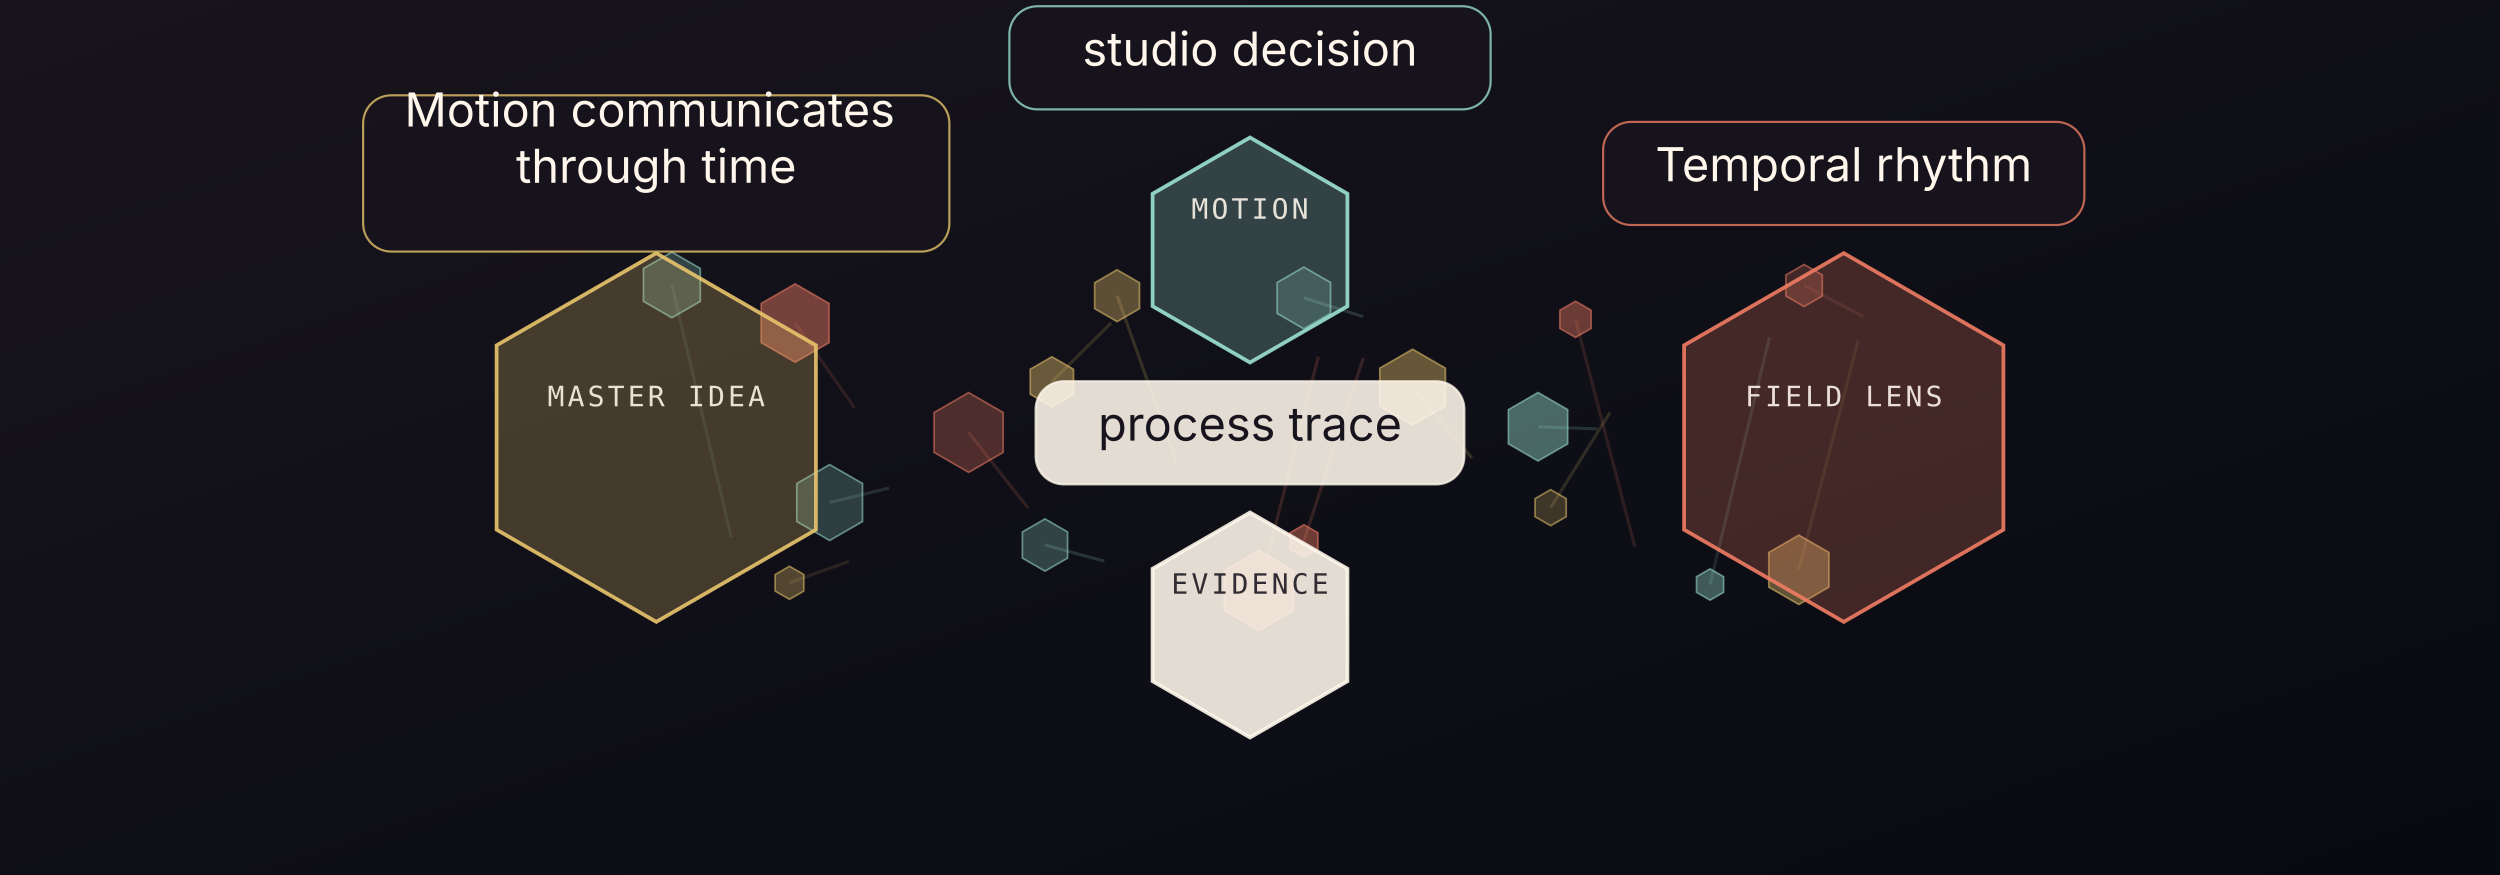
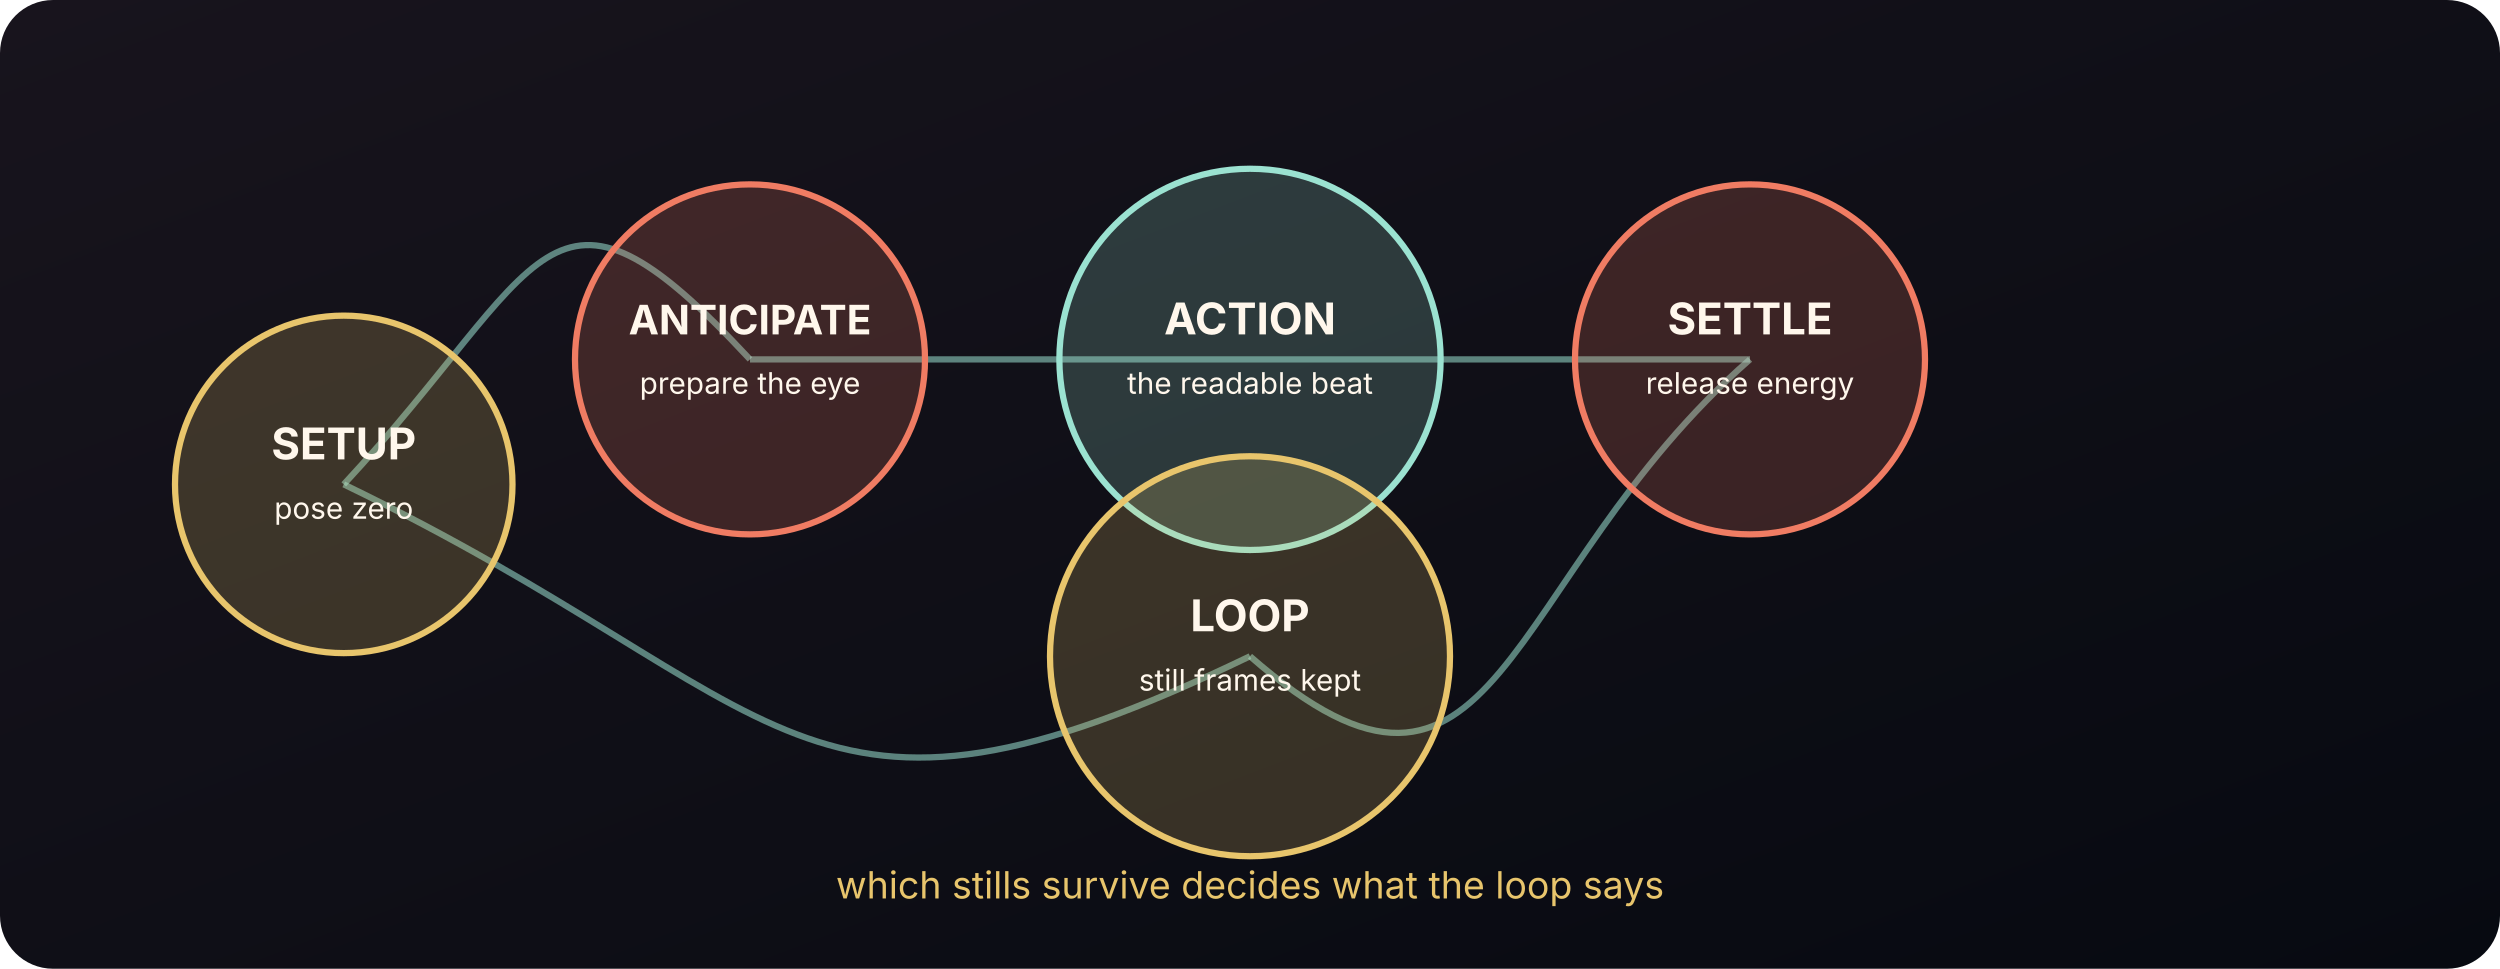
- <svg xmlns="http://www.w3.org/2000/svg" viewBox="0 0 1600 560" role="img" aria-labelledby="title-i-8-animacion-semantic desc-i-8-animacion-semantic">
+ <svg xmlns="http://www.w3.org/2000/svg" viewBox="0 0 1600 620" role="img" aria-labelledby="title-i-8-animacion-semantic desc-i-8-animacion-semantic">
  <defs>
    <linearGradient id="semantic-ground-i-8-animacion" x1="0" y1="0" x2="1" y2="1">
      <stop offset="0" stop-color="#18141D" />
      <stop offset="1" stop-color="#070A11" />
    </linearGradient>
  </defs>
-   <rect width="1600" height="560" fill="url(#semantic-ground-i-8-animacion)" />
-   <g aria-hidden="true">
-     <line x1="430.00" y1="182.35" x2="468.00" y2="343.99" stroke="#9BE2D1" stroke-opacity="0.100" stroke-width="2" />
-     <line x1="505.26" y1="372.99" x2="543.26" y2="359.27" stroke="#E8C56C" stroke-opacity="0.118" stroke-width="2" />
-     <line x1="508.88" y1="206.76" x2="546.88" y2="261.00" stroke="#F07C63" stroke-opacity="0.133" stroke-width="2" />
-     <line x1="530.96" y1="321.60" x2="568.96" y2="312.32" stroke="#9BE2D1" stroke-opacity="0.147" stroke-width="2" />
-     <line x1="619.93" y1="276.78" x2="657.93" y2="325.22" stroke="#F07C63" stroke-opacity="0.158" stroke-width="2" />
-     <line x1="673.20" y1="244.31" x2="711.20" y2="206.57" stroke="#E8C56C" stroke-opacity="0.166" stroke-width="2" />
-     <line x1="668.78" y1="348.81" x2="706.78" y2="359.15" stroke="#9BE2D1" stroke-opacity="0.173" stroke-width="2" />
-     <line x1="714.93" y1="189.24" x2="752.93" y2="295.73" stroke="#E8C56C" stroke-opacity="0.178" stroke-width="2" />
-     <line x1="805.73" y1="377.98" x2="843.73" y2="228.26" stroke="#F07C63" stroke-opacity="0.180" stroke-width="2" />
-     <line x1="834.46" y1="190.69" x2="872.46" y2="202.64" stroke="#9BE2D1" stroke-opacity="0.180" stroke-width="2" />
-     <line x1="834.53" y1="346.14" x2="872.53" y2="229.12" stroke="#F07C63" stroke-opacity="0.178" stroke-width="2" />
-     <line x1="904.06" y1="247.75" x2="942.06" y2="293.25" stroke="#E8C56C" stroke-opacity="0.173" stroke-width="2" />
-     <line x1="984.35" y1="273.12" x2="1022.35" y2="274.49" stroke="#9BE2D1" stroke-opacity="0.166" stroke-width="2" />
-     <line x1="992.41" y1="324.90" x2="1030.41" y2="263.99" stroke="#E8C56C" stroke-opacity="0.158" stroke-width="2" />
-     <line x1="1008.31" y1="204.38" x2="1046.31" y2="349.86" stroke="#F07C63" stroke-opacity="0.147" stroke-width="2" />
-     <line x1="1094.43" y1="374.08" x2="1132.43" y2="215.94" stroke="#9BE2D1" stroke-opacity="0.133" stroke-width="2" />
-     <line x1="1154.61" y1="182.73" x2="1192.61" y2="202.61" stroke="#F07C63" stroke-opacity="0.118" stroke-width="2" />
-     <line x1="1151.26" y1="364.68" x2="1189.26" y2="217.96" stroke="#E8C56C" stroke-opacity="0.100" stroke-width="2" />
+   <rect width="1600" height="620" rx="34" fill="url(#semantic-ground-i-8-animacion)" />
+   <g fill="none">
+     <path d="M220 310 C350 170 350 90 480 230" fill="none" stroke="#9BE2D1" stroke-width="4" stroke-opacity=".55" />
+     <path d="M480 230 C640 230 640 230 800 230" fill="none" stroke="#9BE2D1" stroke-width="4" stroke-opacity=".55" />
+     <path d="M800 230 C960 230 960 230 1120 230" fill="none" stroke="#9BE2D1" stroke-width="4" stroke-opacity=".55" />
+     <path d="M1120 230 C960 370 960 560 800 420" fill="none" stroke="#9BE2D1" stroke-width="4" stroke-opacity=".55" />
+     <path d="M800 420 C510 560 510 450 220 310" fill="none" stroke="#9BE2D1" stroke-width="4" stroke-opacity=".55" />
  </g>
-   <g aria-hidden="true">
-     <polygon points="448.19,192.85 430.00,203.35 411.81,192.85 411.81,171.85 430.00,161.35 448.19,171.85" fill="#9BE2D1" fill-opacity="0.234" stroke="#9BE2D1" stroke-opacity="0.55" stroke-width="1.1" />
-     <polygon points="514.43,378.28 505.26,383.58 496.09,378.28 496.09,367.70 505.26,362.40 514.43,367.70" fill="#E8C56C" fill-opacity="0.306" stroke="#E8C56C" stroke-opacity="0.55" stroke-width="1.1" />
-     <polygon points="530.61,219.31 508.88,231.85 487.15,219.31 487.15,194.22 508.88,181.67 530.61,194.22" fill="#F07C63" fill-opacity="0.451" stroke="#F07C63" stroke-opacity="0.55" stroke-width="1.1" />
-     <polygon points="552.00,333.75 530.96,345.89 509.93,333.75 509.93,309.46 530.96,297.32 552.00,309.46" fill="#9BE2D1" fill-opacity="0.218" stroke="#9BE2D1" stroke-opacity="0.55" stroke-width="1.1" />
-     <polygon points="642.03,289.54 619.93,302.30 597.83,289.54 597.83,264.02 619.93,251.26 642.03,264.02" fill="#F07C63" fill-opacity="0.278" stroke="#F07C63" stroke-opacity="0.55" stroke-width="1.1" />
-     <polygon points="687.05,252.31 673.20,260.31 659.35,252.31 659.35,236.31 673.20,228.32 687.05,236.31" fill="#E8C56C" fill-opacity="0.403" stroke="#E8C56C" stroke-opacity="0.55" stroke-width="1.1" />
-     <polygon points="683.24,357.16 668.78,365.51 654.32,357.16 654.32,340.45 668.78,332.10 683.24,340.45" fill="#9BE2D1" fill-opacity="0.250" stroke="#9BE2D1" stroke-opacity="0.55" stroke-width="1.1" />
-     <polygon points="729.28,197.53 714.93,205.82 700.57,197.53 700.57,180.96 714.93,172.67 729.28,180.96" fill="#E8C56C" fill-opacity="0.351" stroke="#E8C56C" stroke-opacity="0.55" stroke-width="1.1" />
-     <polygon points="827.92,390.80 805.73,403.61 783.54,390.80 783.54,365.17 805.73,352.36 827.92,365.17" fill="#F07C63" fill-opacity="0.422" stroke="#F07C63" stroke-opacity="0.55" stroke-width="1.1" />
-     <polygon points="851.55,200.56 834.46,210.43 817.37,200.56 817.37,180.82 834.46,170.95 851.55,180.82" fill="#9BE2D1" fill-opacity="0.180" stroke="#9BE2D1" stroke-opacity="0.55" stroke-width="1.1" />
-     <polygon points="843.48,351.31 834.53,356.47 825.58,351.31 825.58,340.98 834.53,335.81 843.48,340.98" fill="#F07C63" fill-opacity="0.425" stroke="#F07C63" stroke-opacity="0.55" stroke-width="1.1" />
-     <polygon points="925.05,259.87 904.06,272.00 883.06,259.87 883.06,235.63 904.06,223.51 925.05,235.63" fill="#E8C56C" fill-opacity="0.396" stroke="#E8C56C" stroke-opacity="0.55" stroke-width="1.1" />
-     <polygon points="1003.32,284.07 984.35,295.03 965.37,284.07 965.37,262.16 984.35,251.21 1003.32,262.16" fill="#9BE2D1" fill-opacity="0.419" stroke="#9BE2D1" stroke-opacity="0.55" stroke-width="1.1" />
-     <polygon points="1002.38,330.66 992.41,336.42 982.43,330.66 982.43,319.14 992.41,313.38 1002.38,319.14" fill="#E8C56C" fill-opacity="0.221" stroke="#E8C56C" stroke-opacity="0.55" stroke-width="1.1" />
-     <polygon points="1018.34,210.17 1008.31,215.96 998.28,210.17 998.28,198.58 1008.31,192.79 1018.34,198.58" fill="#F07C63" fill-opacity="0.406" stroke="#F07C63" stroke-opacity="0.55" stroke-width="1.1" />
-     <polygon points="1103.10,379.09 1094.43,384.09 1085.76,379.09 1085.76,369.08 1094.43,364.07 1103.10,369.08" fill="#9BE2D1" fill-opacity="0.362" stroke="#9BE2D1" stroke-opacity="0.55" stroke-width="1.1" />
-     <polygon points="1166.25,189.45 1154.61,196.17 1142.96,189.45 1142.96,176.00 1154.61,169.28 1166.25,176.00" fill="#F07C63" fill-opacity="0.228" stroke="#F07C63" stroke-opacity="0.55" stroke-width="1.1" />
-     <polygon points="1170.49,375.78 1151.26,386.88 1132.03,375.78 1132.03,353.58 1151.26,342.48 1170.49,353.58" fill="#E8C56C" fill-opacity="0.383" stroke="#E8C56C" stroke-opacity="0.55" stroke-width="1.1" />
-   </g>
-   <g transform="translate(420 280)">
-     <polygon points="102.19,59.00 0.00,118.00 -102.19,59.00 -102.19,-59.00 -0.00,-118.00 102.19,-59.00" fill="#E8C56C" fill-opacity="0.24" stroke="#E8C56C" stroke-opacity="0.9" stroke-width="2.4" />
-     <text x="0" y="-20" text-anchor="middle" fill="#FFF7EC" font-family="ui-monospace, SFMono-Regular, Menlo, monospace" font-size="18" font-weight="500" letter-spacing="2" opacity="0.88">MASTER IDEA</text>
-     <g class="semantic-callout semantic-callout--above">
-       <rect x="-187.60" y="-219.00" width="375.20" height="100.00" rx="18" fill="#18141D" fill-opacity="0.88" stroke="#E8C56C" stroke-opacity="0.78" stroke-width="1.4" />
-       <text text-anchor="middle" fill="#FFF7EC" font-family="Inter, ui-sans-serif, system-ui, sans-serif" font-size="30" font-weight="400">
-         <tspan x="0" y="-199">Motion communicates</tspan>
-         <tspan x="0" y="-163">through time</tspan>
-       </text>
+   <g font-family="Inter,Arial,sans-serif">
+     <g transform="translate(220 310)">
+       <circle r="108" fill="#E8C56C" fill-opacity=".2" stroke="#E8C56C" stroke-width="4" />
+       <text y="-16" text-anchor="middle" fill="#FFF7EC" font-family="Inter,Arial,sans-serif" font-size="28" font-weight="700">SETUP</text>
+       <text y="22" text-anchor="middle" fill="#FFF7EC" font-family="Inter,Arial,sans-serif" font-size="19">pose zero</text>
    </g>
-   </g>
-   <g transform="translate(1180 280)">
-     <polygon points="102.19,59.00 0.00,118.00 -102.19,59.00 -102.19,-59.00 -0.00,-118.00 102.19,-59.00" fill="#F07C63" fill-opacity="0.24" stroke="#F07C63" stroke-opacity="0.9" stroke-width="2.4" />
-     <text x="0" y="-20" text-anchor="middle" fill="#FFF7EC" font-family="ui-monospace, SFMono-Regular, Menlo, monospace" font-size="18" font-weight="500" letter-spacing="2" opacity="0.88">FIELD LENS</text>
-     <g class="semantic-callout semantic-callout--above">
-       <rect x="-154.00" y="-202.00" width="308.00" height="66.00" rx="18" fill="#18141D" fill-opacity="0.88" stroke="#F07C63" stroke-opacity="0.78" stroke-width="1.4" />
-       <text text-anchor="middle" fill="#FFF7EC" font-family="Inter, ui-sans-serif, system-ui, sans-serif" font-size="30" font-weight="400">
-         <tspan x="0" y="-164">Temporal rhythm</tspan>
-       </text>
+     <g transform="translate(480 230)">
+       <circle r="112" fill="#F07C63" fill-opacity=".2" stroke="#F07C63" stroke-width="4" />
+       <text y="-16" text-anchor="middle" fill="#FFF7EC" font-family="Inter,Arial,sans-serif" font-size="26" font-weight="700">ANTICIPATE</text>
+       <text y="22" text-anchor="middle" fill="#FFF7EC" font-family="Inter,Arial,sans-serif" font-size="19">prepare the eye</text>
    </g>
-   </g>
-   <g transform="translate(800 160)">
-     <polygon points="62.35,36.00 0.00,72.00 -62.35,36.00 -62.35,-36.00 -0.00,-72.00 62.35,-36.00" fill="#9BE2D1" fill-opacity="0.24" stroke="#9BE2D1" stroke-opacity="0.9" stroke-width="2.4" />
-     <text x="0" y="-20" text-anchor="middle" fill="#FFF7EC" font-family="ui-monospace, SFMono-Regular, Menlo, monospace" font-size="18" font-weight="500" letter-spacing="2" opacity="0.88">MOTION</text>
-     <g class="semantic-callout semantic-callout--above">
-       <rect x="-154.00" y="-156.00" width="308.00" height="66.00" rx="18" fill="#18141D" fill-opacity="0.88" stroke="#9BE2D1" stroke-opacity="0.78" stroke-width="1.4" />
-       <text text-anchor="middle" fill="#FFF7EC" font-family="Inter, ui-sans-serif, system-ui, sans-serif" font-size="30" font-weight="400">
-         <tspan x="0" y="-118">studio decision</tspan>
-       </text>
+     <g transform="translate(800 230)">
+       <circle r="122" fill="#9BE2D1" fill-opacity=".2" stroke="#9BE2D1" stroke-width="4" />
+       <text y="-16" text-anchor="middle" fill="#FFF7EC" font-family="Inter,Arial,sans-serif" font-size="28" font-weight="700">ACTION</text>
+       <text y="22" text-anchor="middle" fill="#FFF7EC" font-family="Inter,Arial,sans-serif" font-size="19">the readable beat</text>
    </g>
-   </g>
-   <g transform="translate(800 400)">
-     <polygon points="62.35,36.00 0.00,72.00 -62.35,36.00 -62.35,-36.00 -0.00,-72.00 62.35,-36.00" fill="#FFF7EC" fill-opacity="0.88" stroke="#FFF7EC" stroke-opacity="0.9" stroke-width="2.4" />
-     <text x="0" y="-20" text-anchor="middle" fill="#18141D" font-family="ui-monospace, SFMono-Regular, Menlo, monospace" font-size="18" font-weight="500" letter-spacing="2" opacity="0.88">EVIDENCE</text>
-     <g class="semantic-callout semantic-callout--above">
-       <rect x="-137.20" y="-156.00" width="274.40" height="66.00" rx="18" fill="#FFF7EC" fill-opacity="0.88" stroke="#FFF7EC" stroke-opacity="0.78" stroke-width="1.4" />
-       <text text-anchor="middle" fill="#18141D" font-family="Inter, ui-sans-serif, system-ui, sans-serif" font-size="30" font-weight="400">
-         <tspan x="0" y="-118">process trace</tspan>
-       </text>
+     <g transform="translate(1120 230)">
+       <circle r="112" fill="#F07C63" fill-opacity=".2" stroke="#F07C63" stroke-width="4" />
+       <text y="-16" text-anchor="middle" fill="#FFF7EC" font-family="Inter,Arial,sans-serif" font-size="28" font-weight="700">SETTLE</text>
+       <text y="22" text-anchor="middle" fill="#FFF7EC" font-family="Inter,Arial,sans-serif" font-size="19">release energy</text>
    </g>
+     <g transform="translate(800 420)">
+       <circle r="128" fill="#E8C56C" fill-opacity=".2" stroke="#E8C56C" stroke-width="4" />
+       <text y="-16" text-anchor="middle" fill="#FFF7EC" font-family="Inter,Arial,sans-serif" font-size="28" font-weight="700">LOOP</text>
+       <text y="22" text-anchor="middle" fill="#FFF7EC" font-family="Inter,Arial,sans-serif" font-size="19">still frames kept</text>
+     </g>
+     <text x="800" y="575" text-anchor="middle" fill="#E8C56C" font-size="24">which stills survive decides what the loop says</text>
  </g>
</svg>
